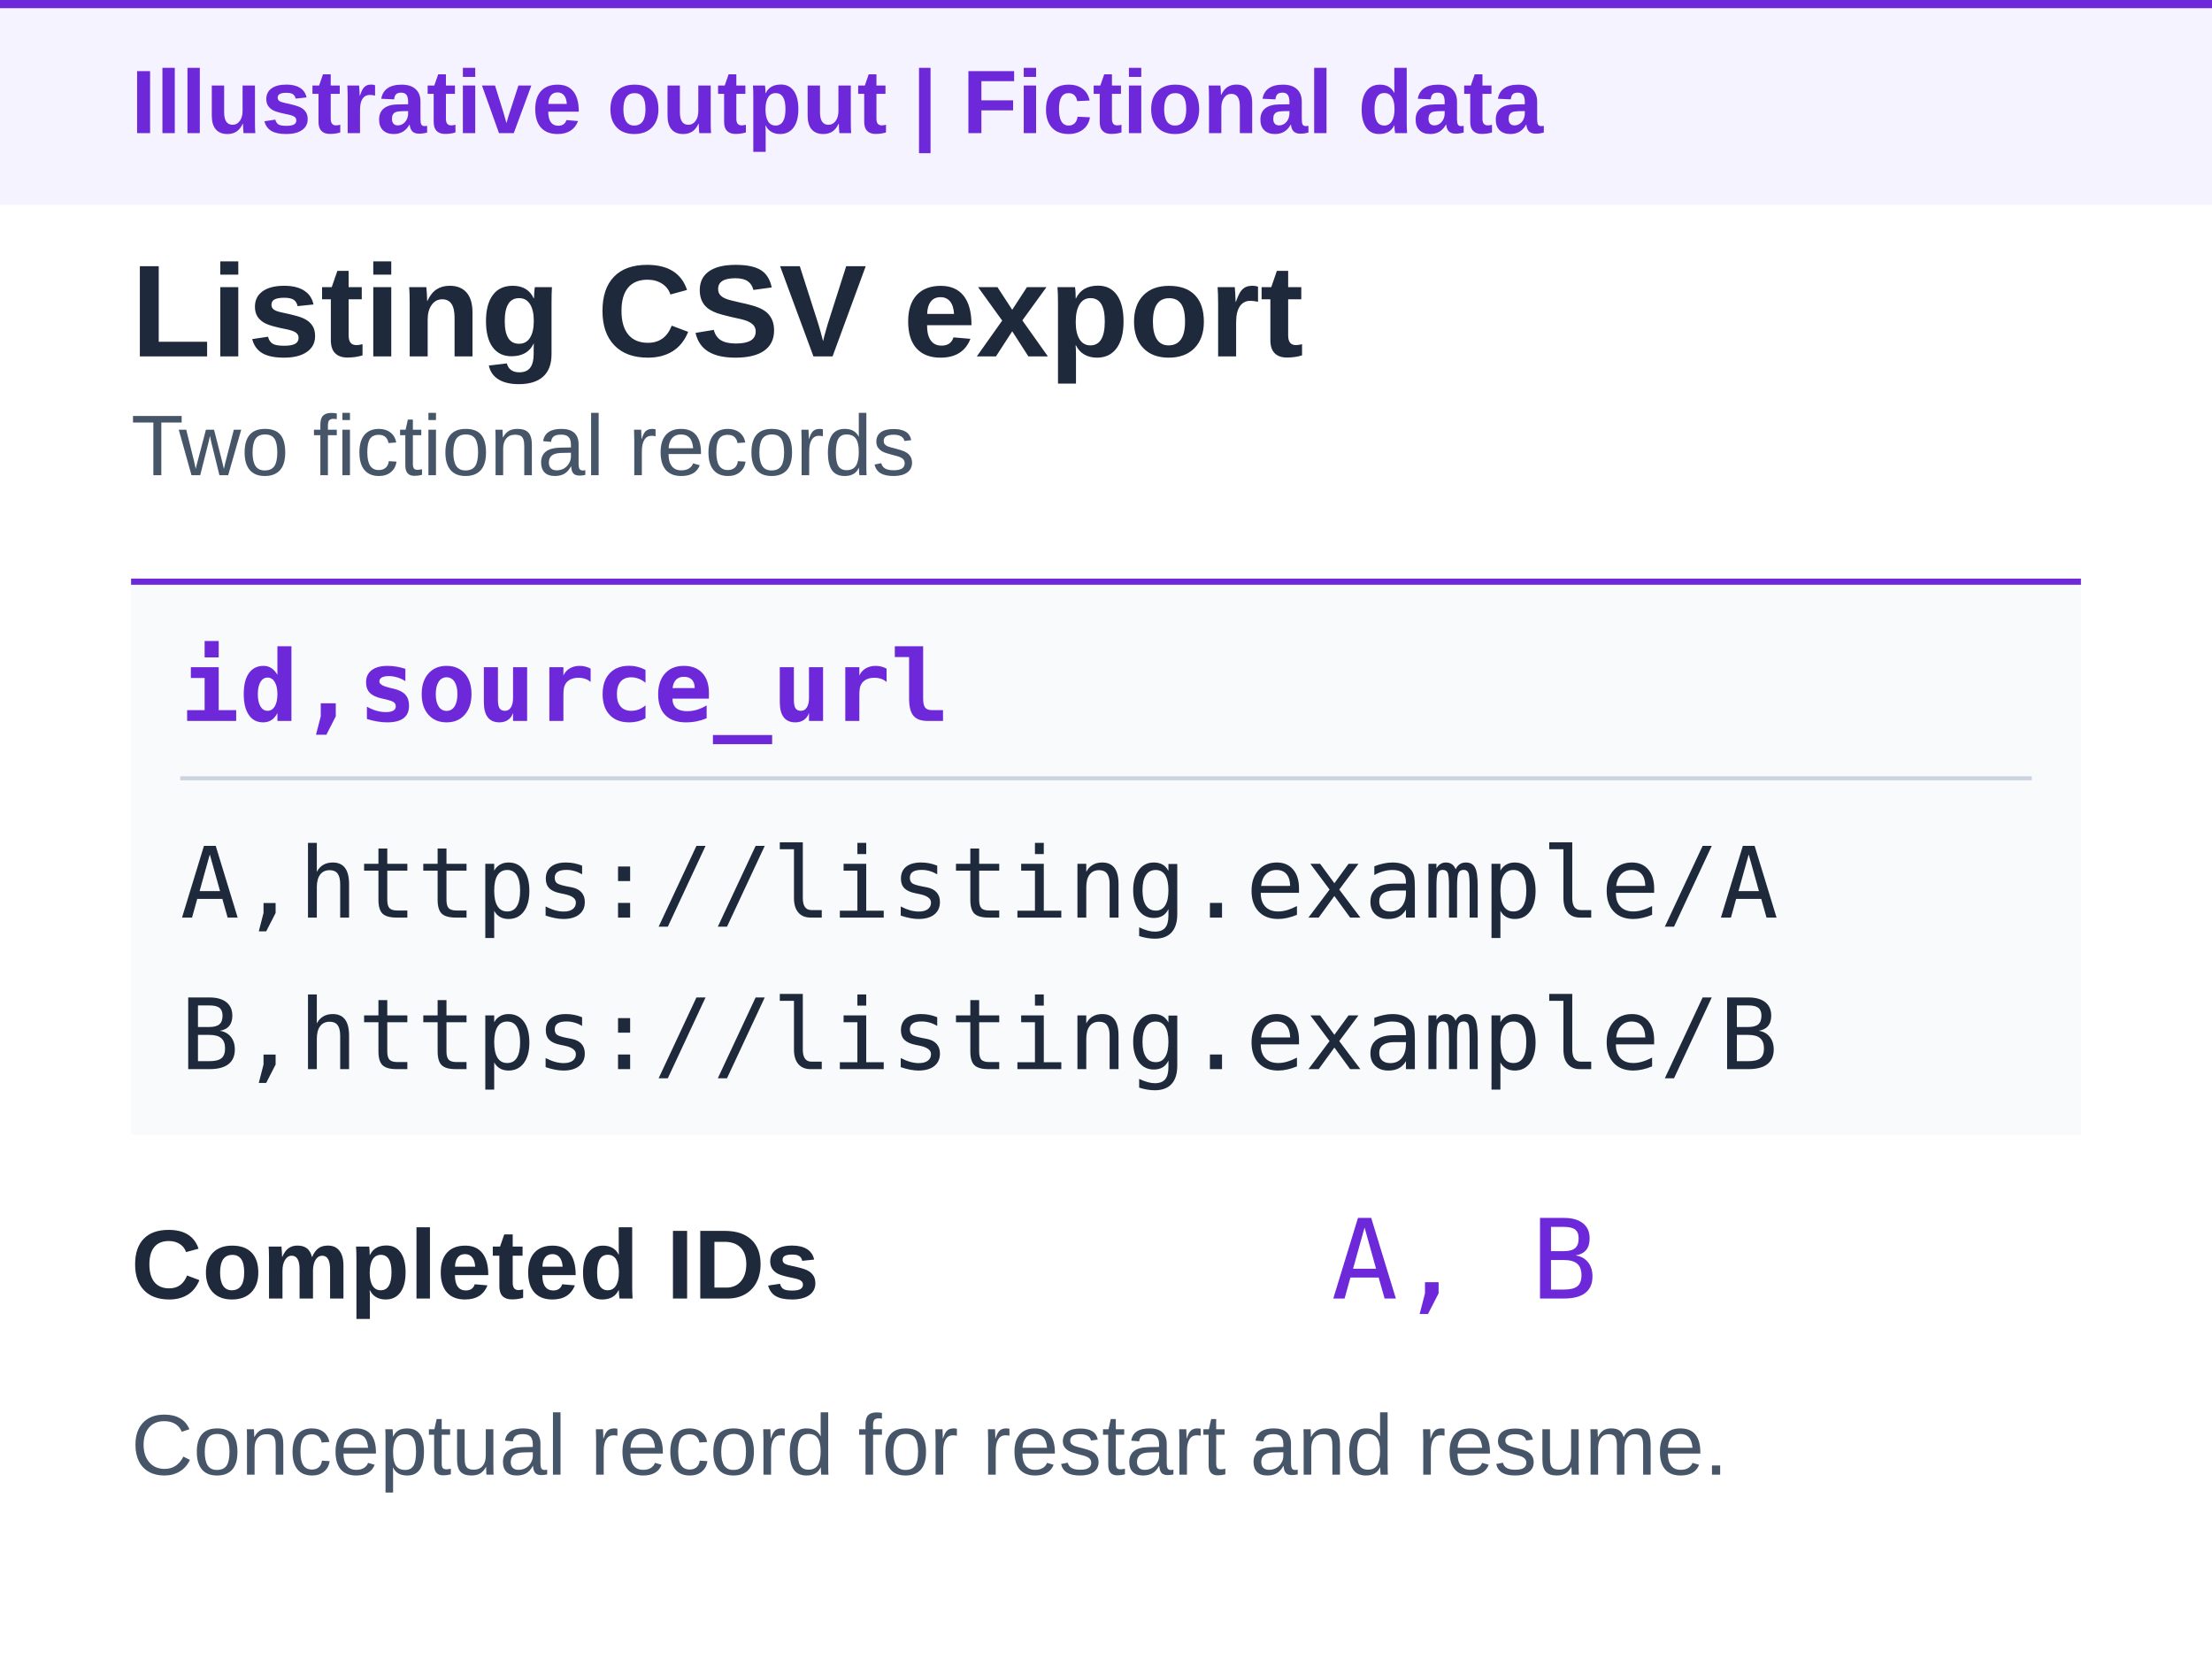
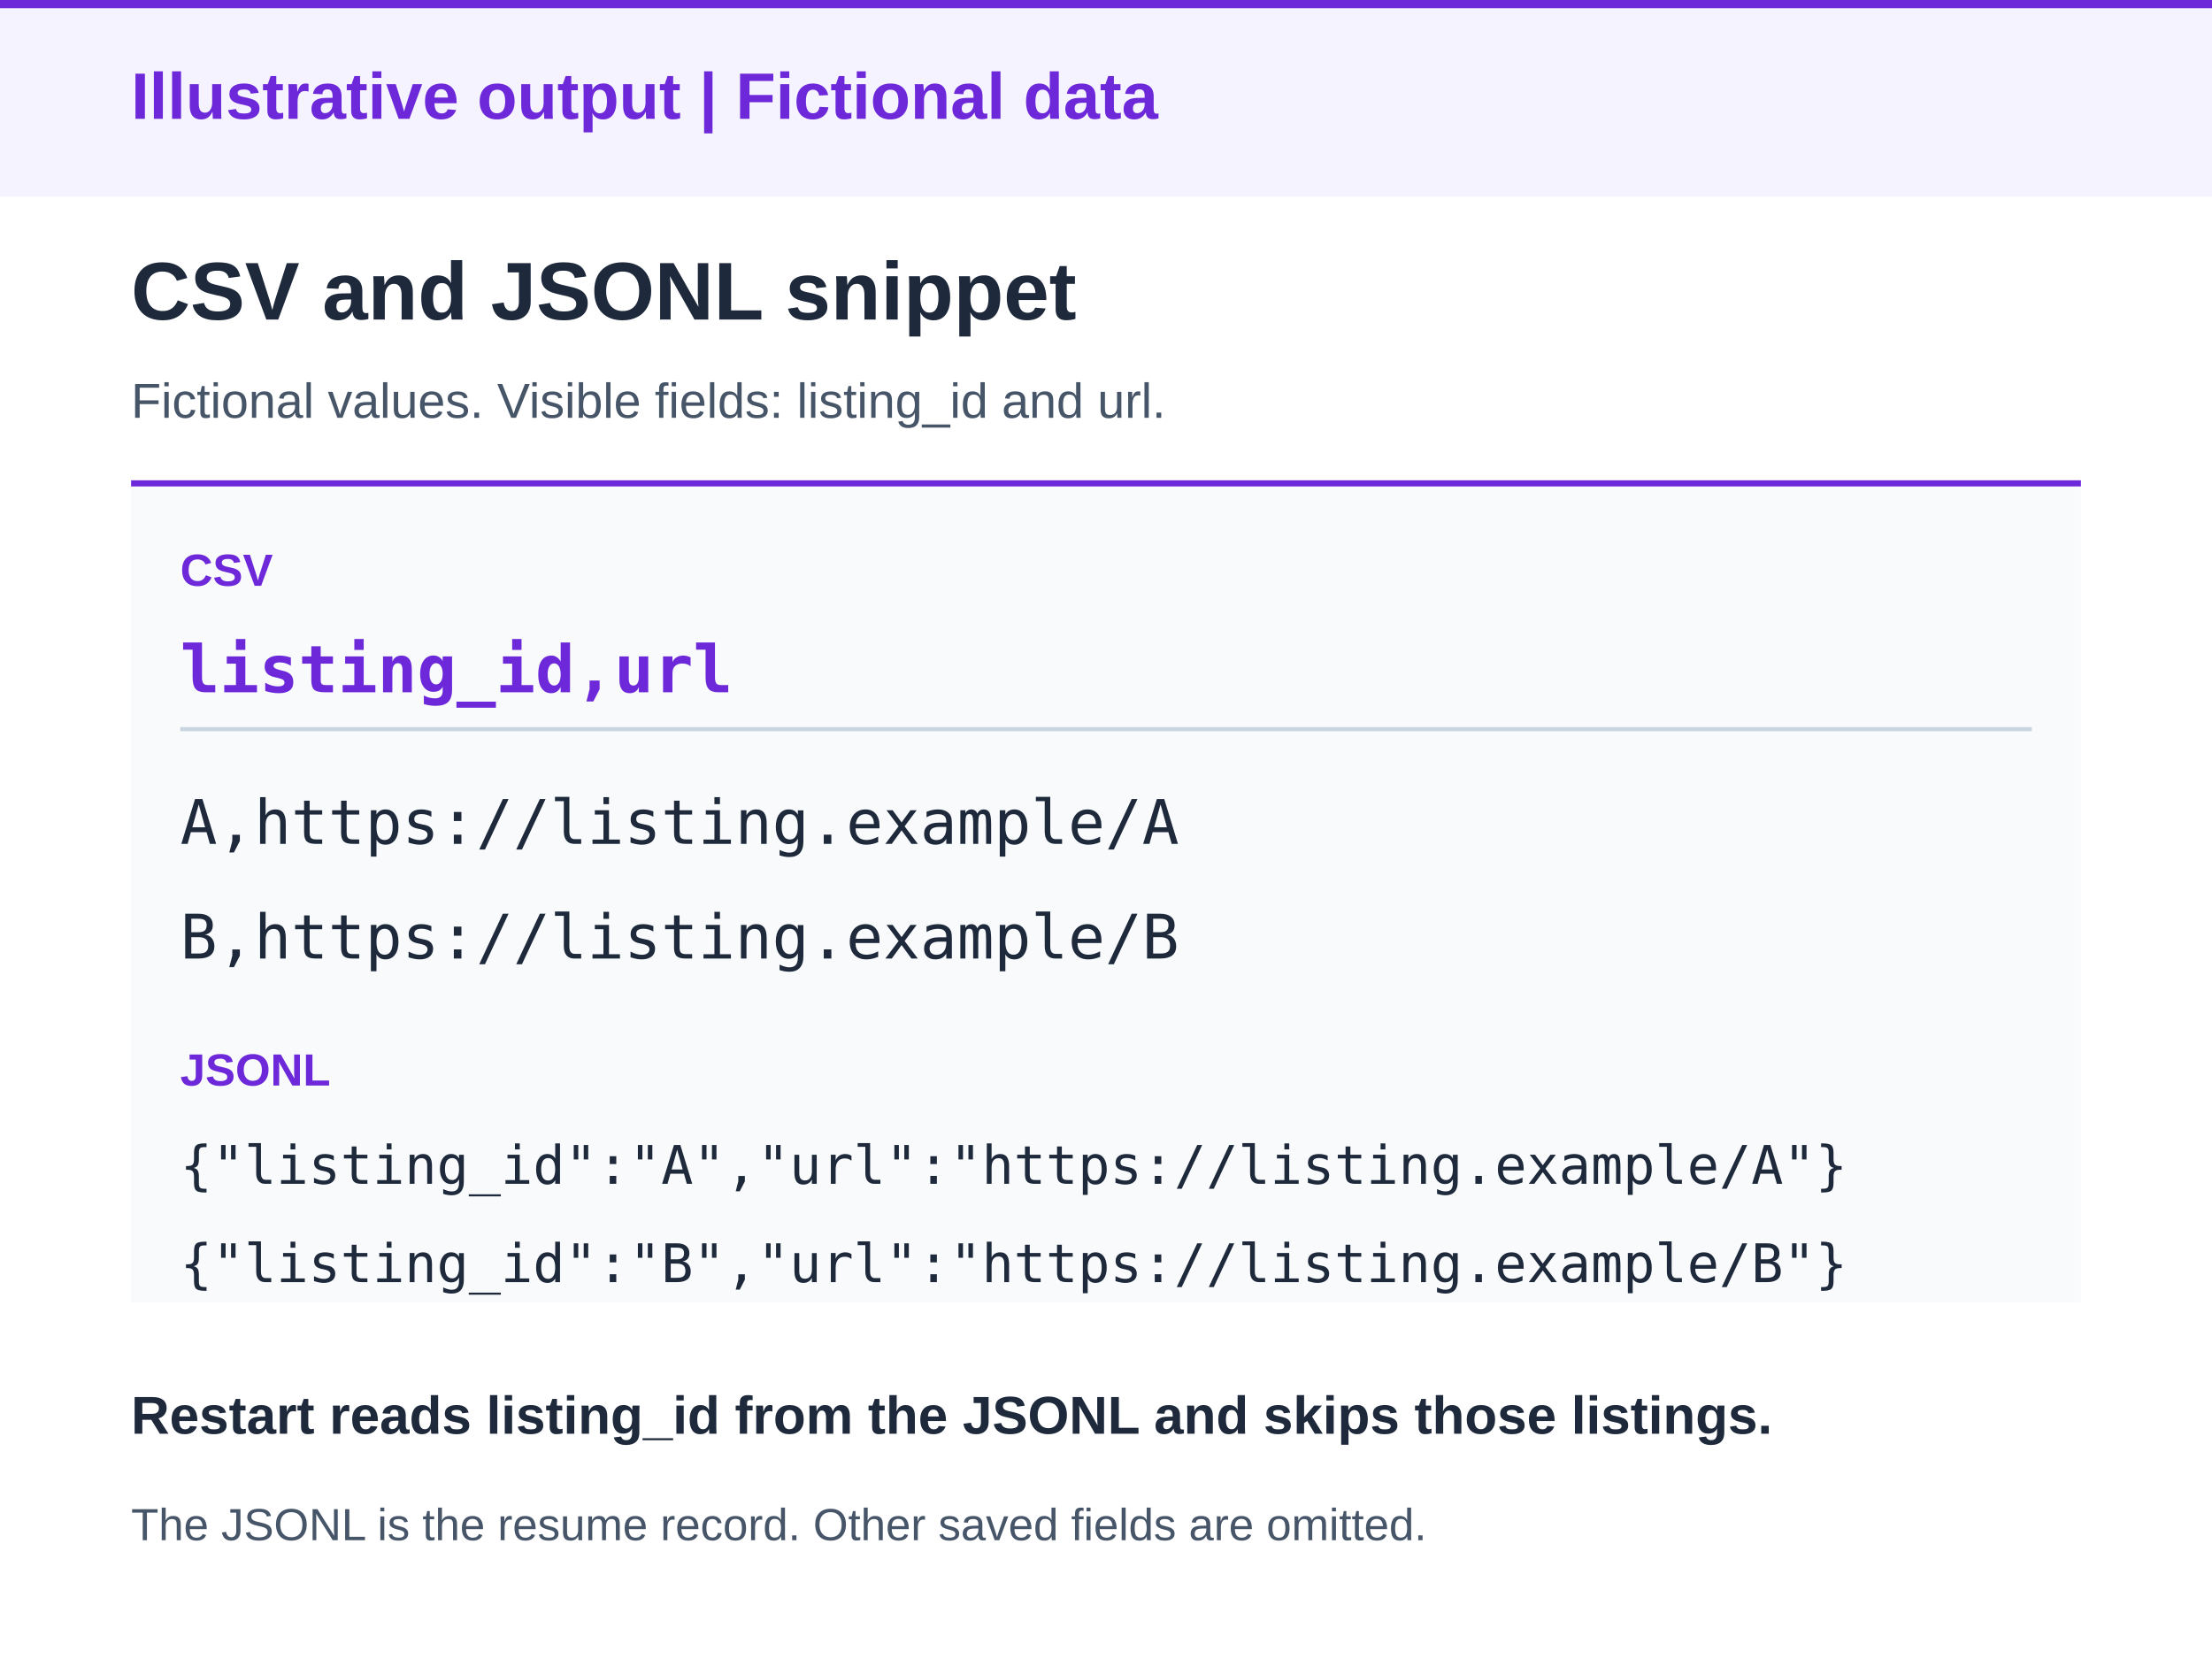
<svg xmlns="http://www.w3.org/2000/svg" width="1080" height="810" viewBox="0 0 1080 810" role="img" aria-labelledby="title description">
  <rect x="0" y="0" width="1080" height="810" fill="#FFFFFF" />
-   <rect x="0" y="0" width="1080" height="100" fill="#F5F3FF" />
+   <rect x="0" y="0" width="1080" height="96" fill="#F5F3FF" />
  <line x1="0" y1="0" x2="1080" y2="0" stroke="#6D28D9" stroke-width="8" />
-   <text x="64" y="65" font-family="Arial, Helvetica, sans-serif" font-size="44" font-weight="700" fill="#6D28D9">Illustrative output | Fictional data</text>
-   <text x="64" y="174" font-family="Arial, Helvetica, sans-serif" font-size="64" font-weight="700" fill="#1E293B">Listing CSV export</text>
-   <text x="64" y="232" font-family="Arial, Helvetica, sans-serif" font-size="42" font-weight="400" fill="#475569">Two fictional records</text>
-   <rect x="64" y="284" width="952" height="270" fill="#F8FAFC" />
-   <line x1="64" y1="284" x2="1016" y2="284" stroke="#6D28D9" stroke-width="3" />
-   <text x="88" y="352" font-family="Menlo, DejaVu Sans Mono, monospace" font-size="48" font-weight="700" fill="#6D28D9">id,source_url</text>
-   <line x1="88" y1="380" x2="992" y2="380" stroke="#CBD5E1" stroke-width="2" />
-   <text x="88" y="448" font-family="Menlo, DejaVu Sans Mono, monospace" font-size="48" font-weight="400" fill="#1E293B">A,https://listing.example/A</text>
-   <text x="88" y="522" font-family="Menlo, DejaVu Sans Mono, monospace" font-size="48" font-weight="400" fill="#1E293B">B,https://listing.example/B</text>
-   <text x="64" y="634" font-family="Arial, Helvetica, sans-serif" font-size="48" font-weight="700" fill="#1E293B">Completed IDs</text>
-   <text x="650" y="634" font-family="Menlo, DejaVu Sans Mono, monospace" font-size="54" font-weight="400" fill="#6D28D9">A, B</text>
-   <text x="64" y="720" font-family="Arial, Helvetica, sans-serif" font-size="42" font-weight="400" fill="#475569">Conceptual record for restart and resume.</text>
+   <text x="64" y="58" font-family="Arial, Helvetica, sans-serif" font-size="32" font-weight="700" fill="#6D28D9">Illustrative output | Fictional data</text>
+   <text x="64" y="156" font-family="Arial, Helvetica, sans-serif" font-size="40" font-weight="700" fill="#1E293B">CSV and JSONL snippet</text>
+   <text x="64" y="204" font-family="Arial, Helvetica, sans-serif" font-size="24" font-weight="400" fill="#475569">Fictional values. Visible fields: listing_id and url.</text>
+   <rect x="64" y="236" width="952" height="400" fill="#F8FAFC" />
+   <line x1="64" y1="236" x2="1016" y2="236" stroke="#6D28D9" stroke-width="3" />
+   <text x="88" y="286" font-family="Arial, Helvetica, sans-serif" font-size="22" font-weight="700" fill="#6D28D9">CSV</text>
+   <text x="88" y="338" font-family="Menlo, DejaVu Sans Mono, monospace" font-size="32" font-weight="700" fill="#6D28D9">listing_id,url</text>
+   <line x1="88" y1="356" x2="992" y2="356" stroke="#CBD5E1" stroke-width="2" />
+   <text x="88" y="412" font-family="Menlo, DejaVu Sans Mono, monospace" font-size="30" font-weight="400" fill="#1E293B">A,https://listing.example/A</text>
+   <text x="88" y="468" font-family="Menlo, DejaVu Sans Mono, monospace" font-size="30" font-weight="400" fill="#1E293B">B,https://listing.example/B</text>
+   <text x="88" y="530" font-family="Arial, Helvetica, sans-serif" font-size="22" font-weight="700" fill="#6D28D9">JSONL</text>
+   <text x="88" y="578" font-family="Menlo, DejaVu Sans Mono, monospace" font-size="26" font-weight="400" fill="#1E293B">{"listing_id":"A","url":"https://listing.example/A"}</text>
+   <text x="88" y="626" font-family="Menlo, DejaVu Sans Mono, monospace" font-size="26" font-weight="400" fill="#1E293B">{"listing_id":"B","url":"https://listing.example/B"}</text>
+   <text x="64" y="700" font-family="Arial, Helvetica, sans-serif" font-size="26" font-weight="700" fill="#1E293B">Restart reads listing_id from the JSONL and skips those listings.</text>
+   <text x="64" y="752" font-family="Arial, Helvetica, sans-serif" font-size="22" font-weight="400" fill="#475569">The JSONL is the resume record. Other saved fields are omitted.</text>
</svg>
